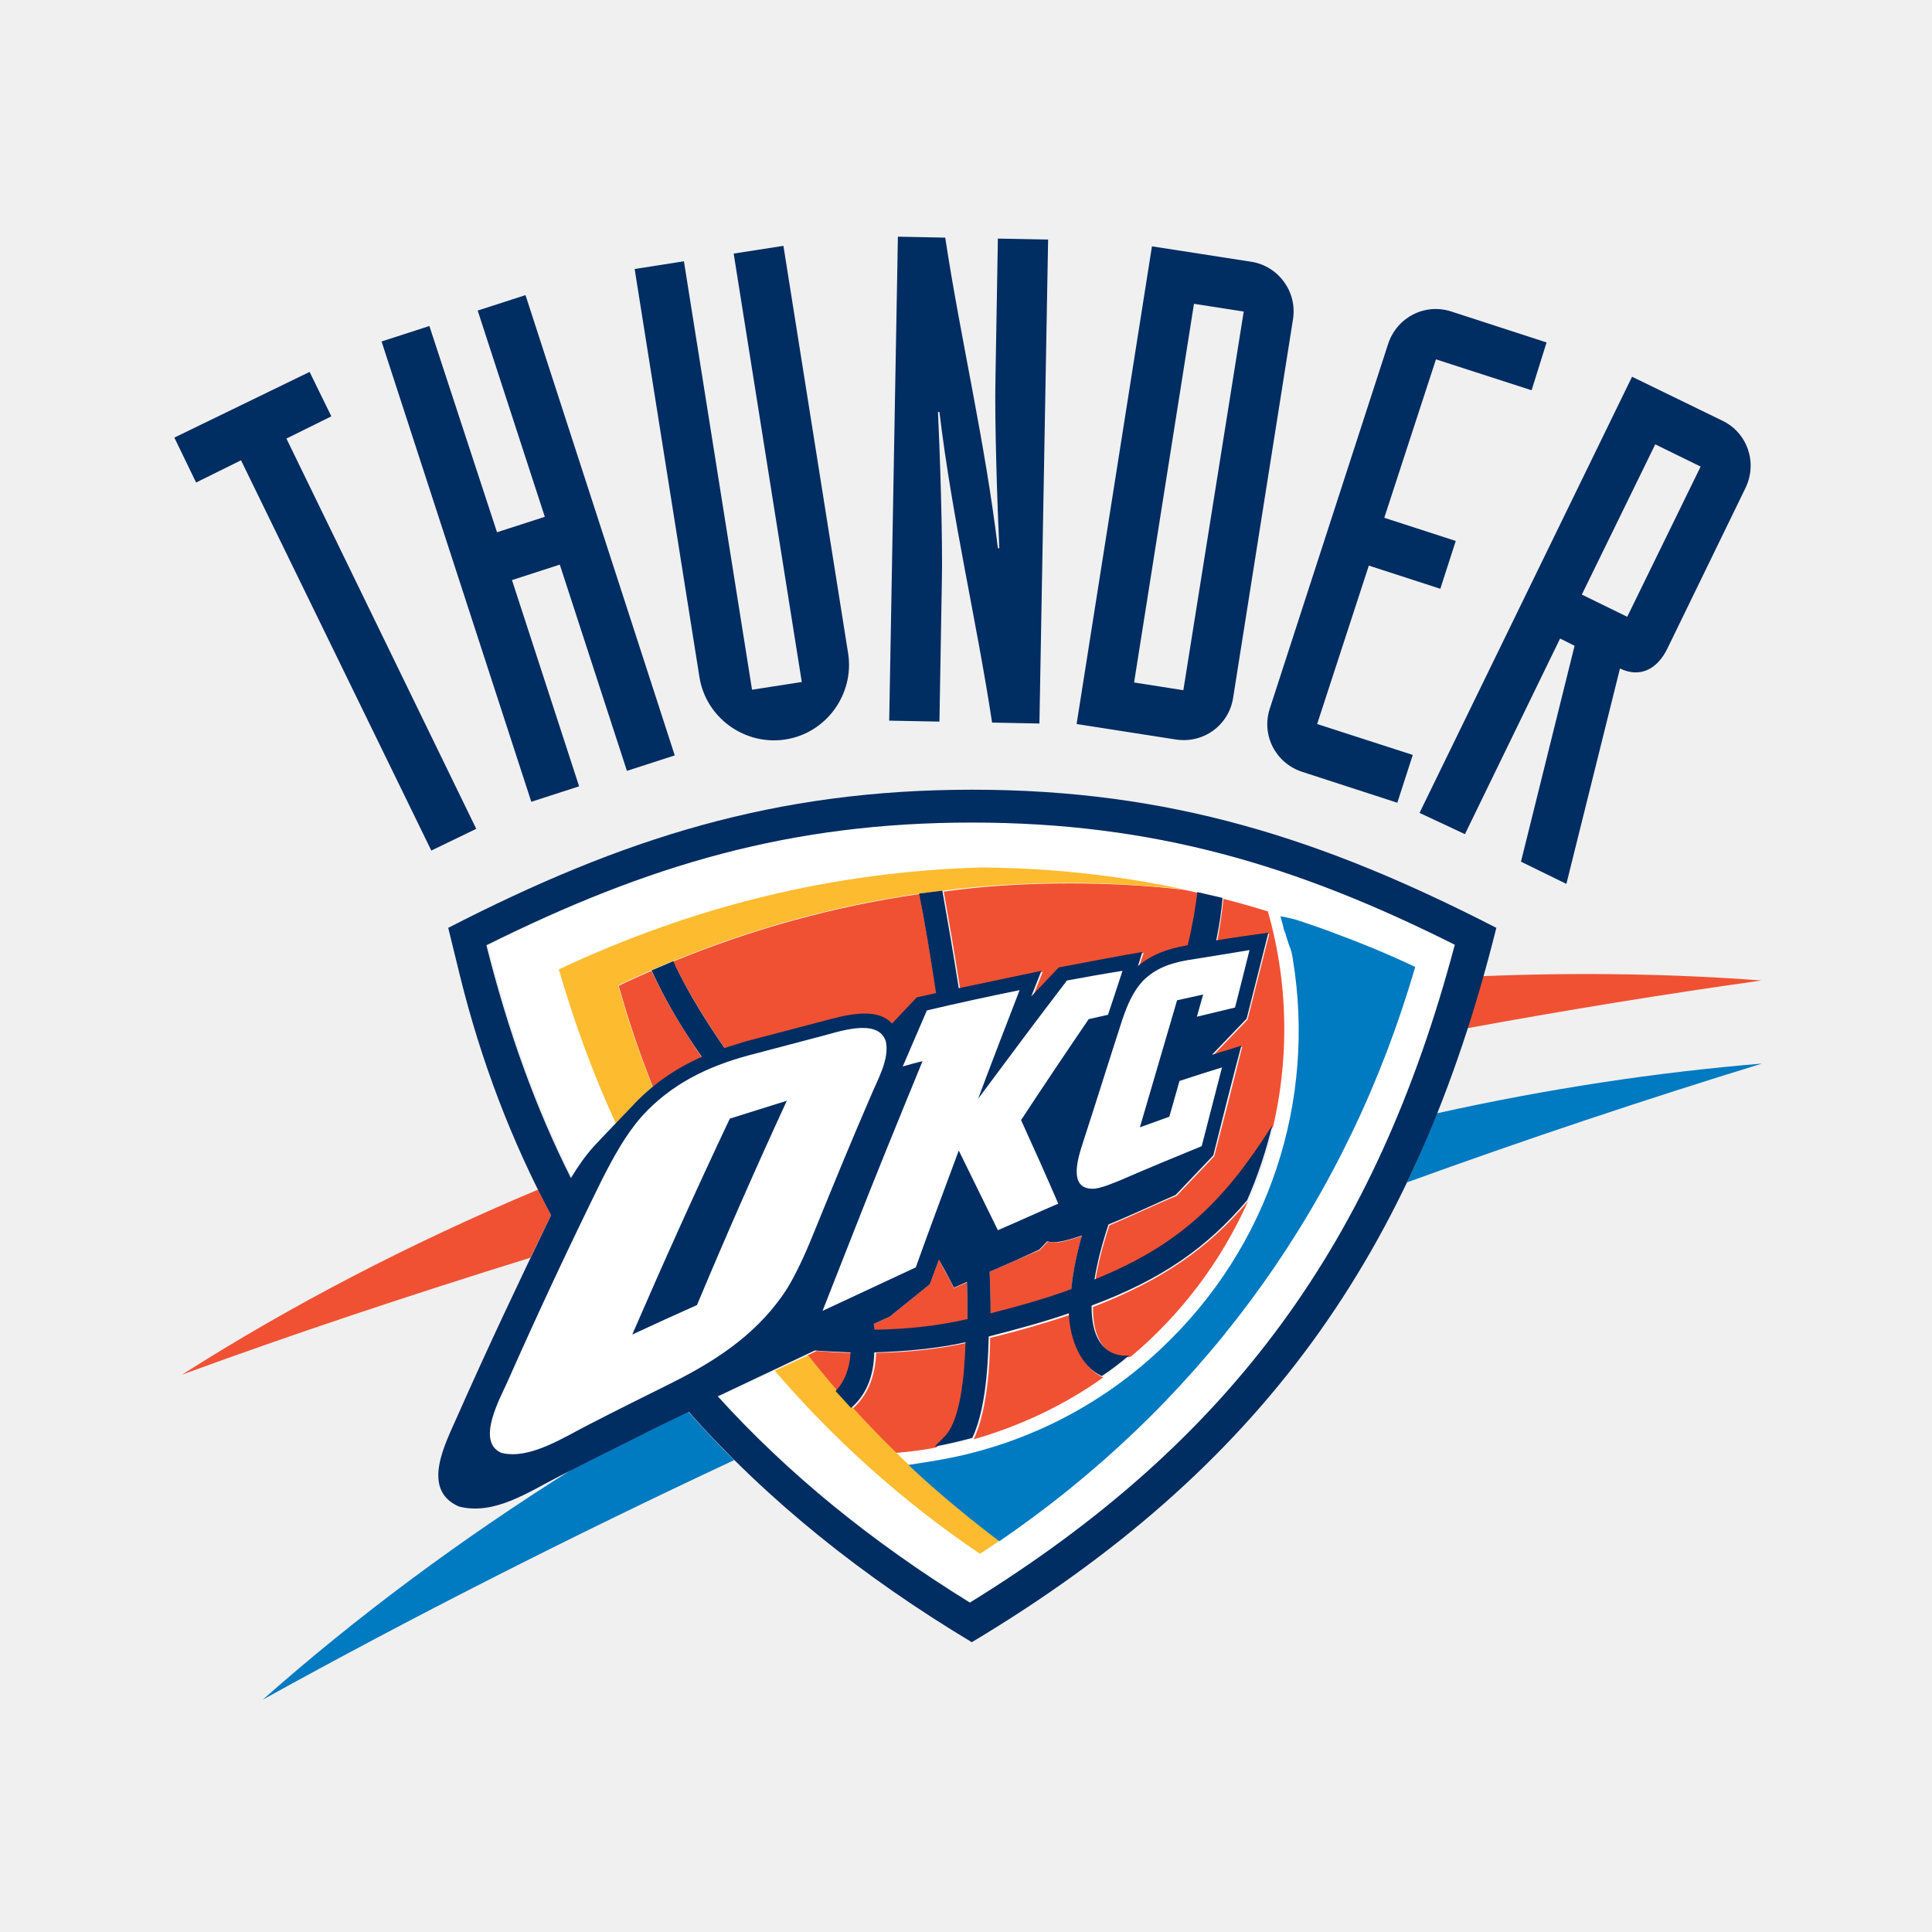
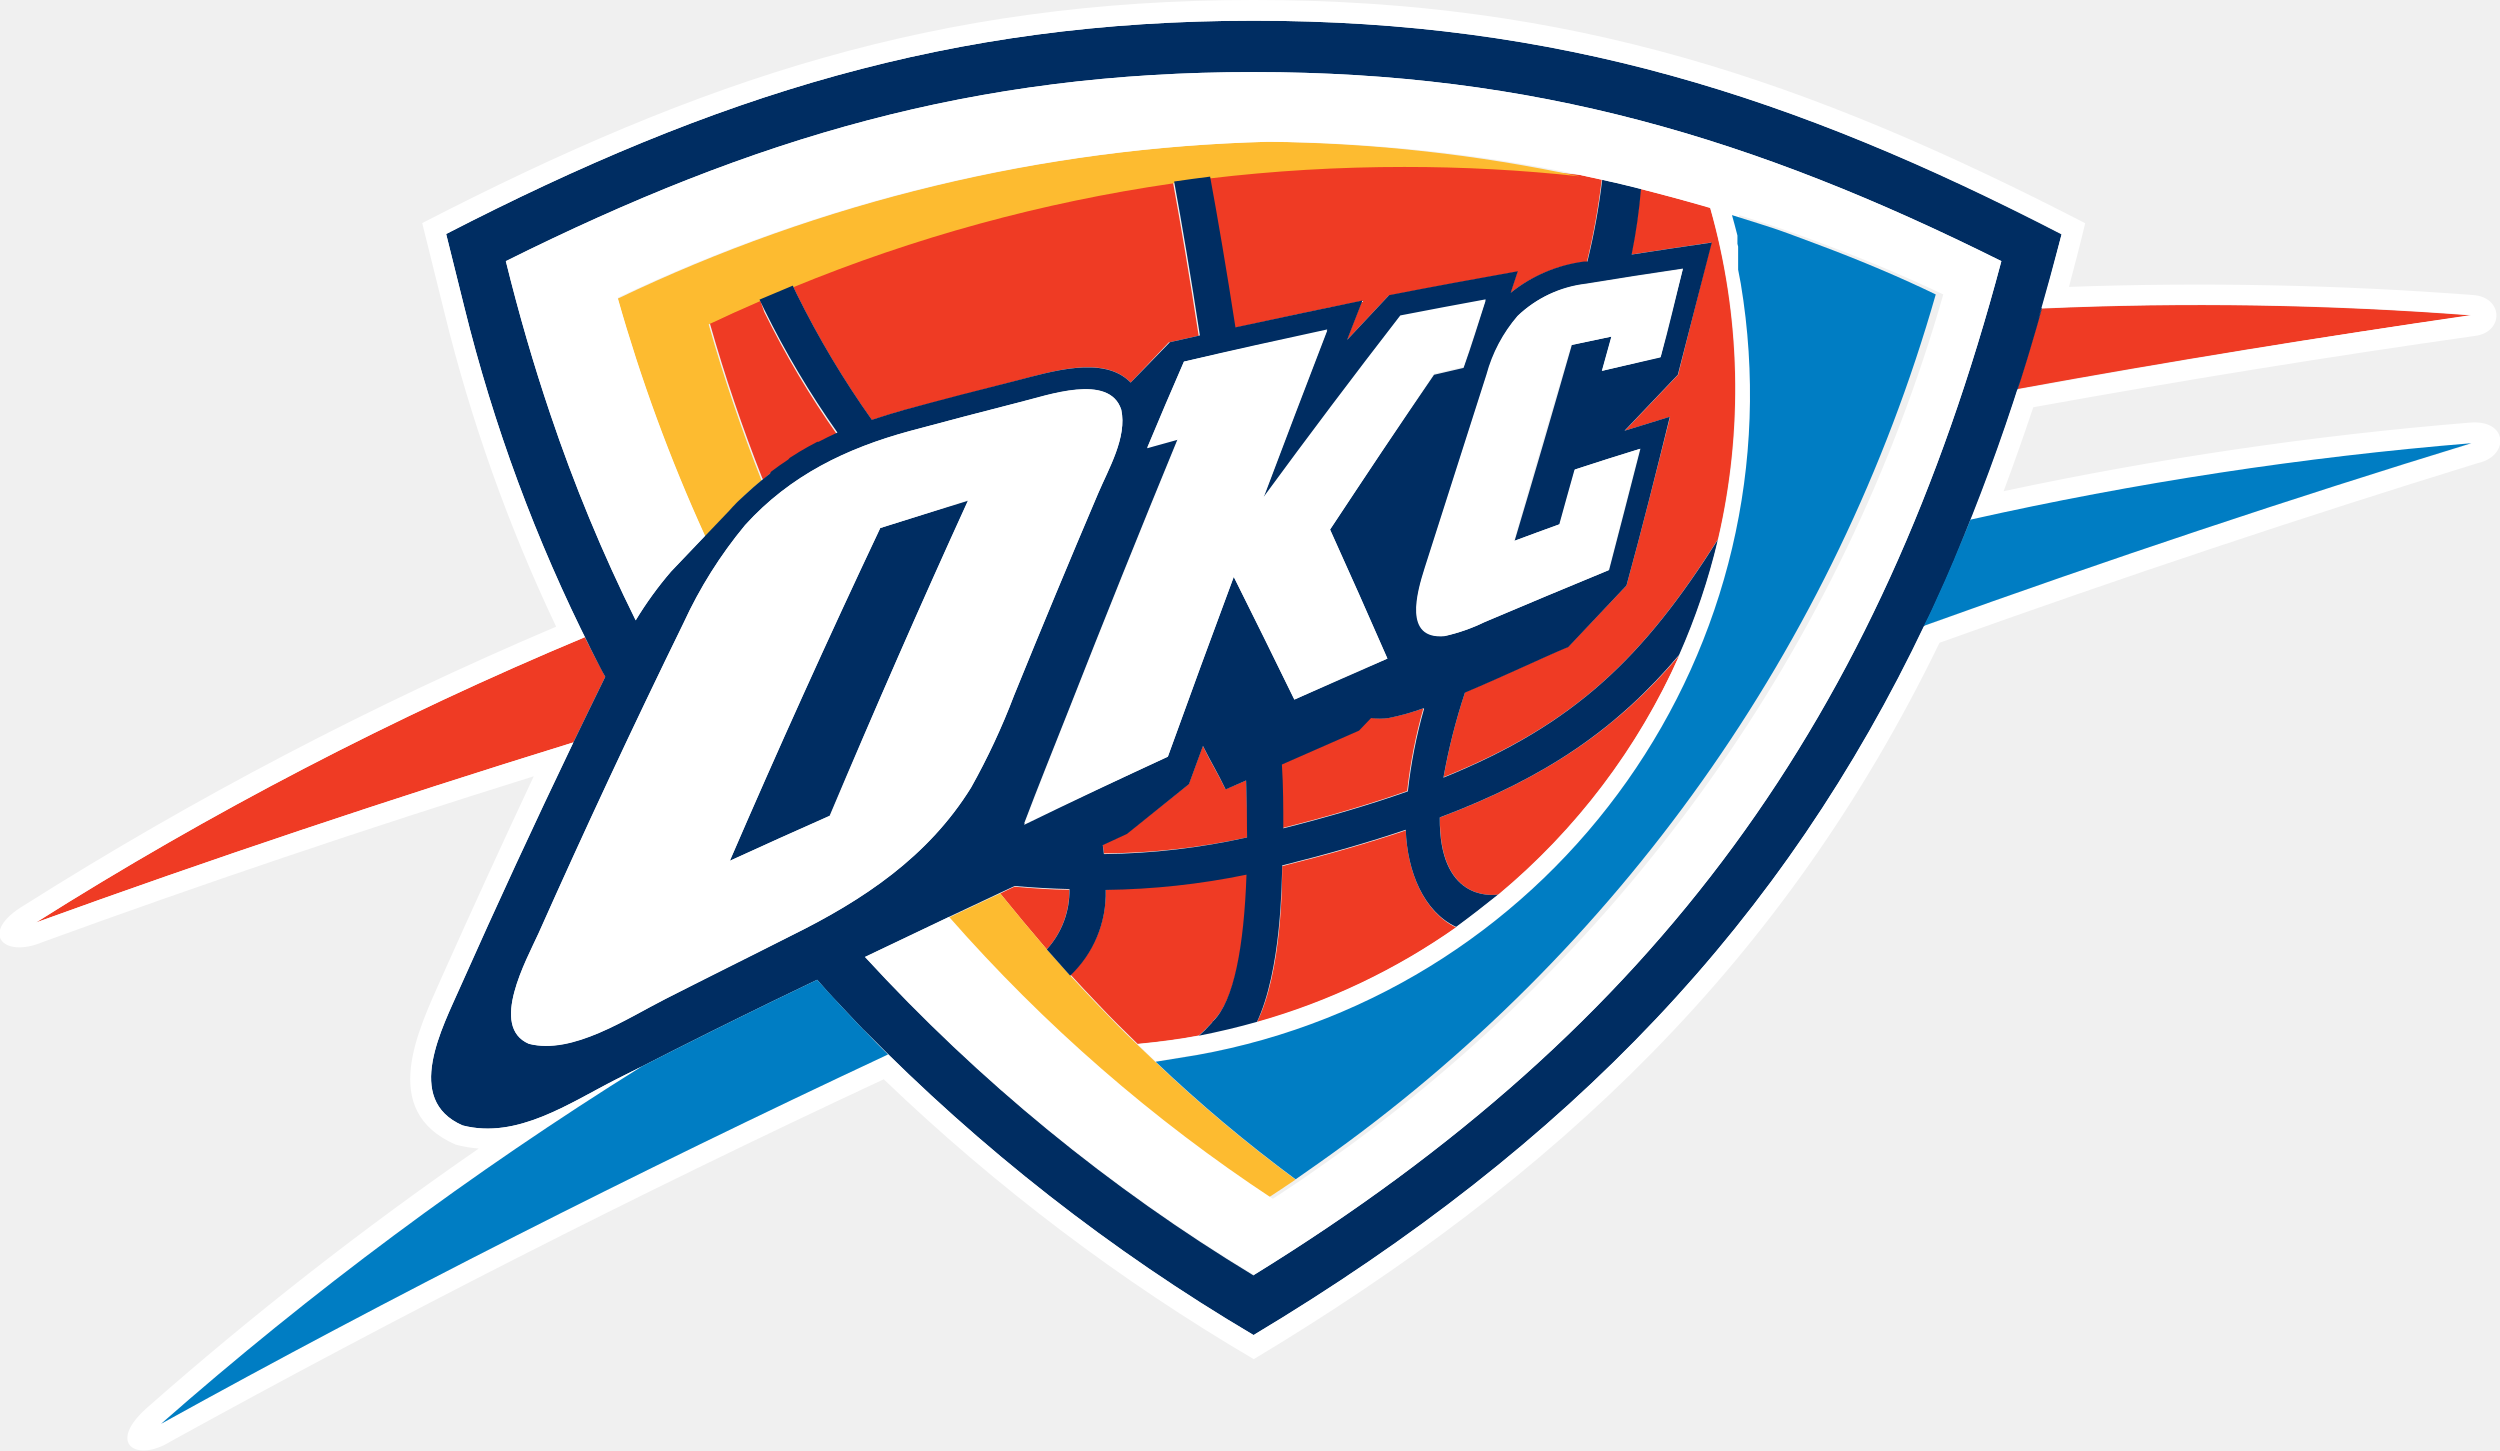
- <svg xmlns="http://www.w3.org/2000/svg" version="1.1" id="Layer_1" x="0px" y="0px" viewBox="0 0 400 400" style="enable-background:new 0 0 400 400;" xml:space="preserve">
-   <style type="text/css">
- 	.st0{fill:#002D62;}
- 	.st1{fill:#007AC1;}
- 	.st2{fill:#F05133;}
- 	.st3{fill:#FFFFFF;}
- 	.st4{fill:#FDBB30;}
- </style>
-   <path class="st0" d="M342.7,92l-15.2,31.1l9.4,4.6l15.2-31.1L342.7,92z M293.9,168.3l44-90.3l18.7,9.1c5.2,2.5,7.3,8.7,4.8,13.9  l-16.2,33.3c-2.1,4.3-5.7,6.1-9.8,4.1L324.3,183l-9.4-4.6l11.1-44.7l-3-1.5l-19.7,40.5L293.9,168.3z M320.2,70.9l-19.7-6.4  c-5.5-1.8-11.3,1.2-13.1,6.7l-24.5,75.5c-1.8,5.5,1.2,11.3,6.7,13.1l19.7,6.4l3.2-9.9l-19.8-6.4l10.7-32.8l14.8,4.8l3.2-9.9  l-14.8-4.8l10.7-32.8l19.8,6.4L320.2,70.9z M247.2,62.9l10.3,1.6L245,142.9l-10.2-1.6L247.2,62.9z M222.9,149.9l20.5,3.2  c5.7,0.9,11-2.9,11.9-8.6l12.4-78.4c0.9-5.7-3-11-8.6-11.9L238.5,51L222.9,149.9z M184.1,149.2l10.4,0.2l0.5-29  c0.2-8.8-0.4-26.7-0.8-35.1h0.3c2.7,22.4,7.7,43.2,10.9,64.3l9.8,0.2L217,49.6l-10.4-0.2l-0.5,29c-0.2,8.8,0.4,26.7,0.8,35.1h-0.3  c-2.7-22.4-7.7-43.2-10.9-64.3l-9.8-0.2L184.1,149.2z M162.2,50.9l-10.3,1.6l14.1,88.7l-10.3,1.6l-14.1-88.7l-10.2,1.6l13.4,84.4  c1.3,8.5,9.4,14.3,17.8,13c8.5-1.3,14.3-9.4,13-17.8L162.2,50.9z M110,166l9.9-3.2L106,120.1l9.9-3.2l13.9,42.7l9.9-3.2l-30.9-95.3  l-9.9,3.2l13.9,42.7l-9.9,3.2l-14-42.7L79,70.7L110,166z M89.3,176.1l9.3-4.5L59.3,90.8l9.3-4.6L64.1,77l-28,13.6l4.5,9.3l9.3-4.6  L89.3,176.1z" />
-   <path class="st1" d="M297.5,230.5c23-5.1,45.5-8.5,67.3-10.3c-24.1,7.4-48.7,15.6-73.5,24.6C293.5,240.2,295.5,235.4,297.5,230.5   M54.4,351.9c19.2-17,40.9-33.2,64.7-48.1c4.5-2.3,8.9-4.5,13.4-6.7c1.8-0.9,5.5-2.7,10-4.8c3.1,3.4,6.2,6.8,9.5,10  C118,318.2,85.3,334.8,54.4,351.9" />
-   <path class="st2" d="M307,202.1c19.9-0.8,39.2-0.5,57.7,0.9c-20,2.8-40.3,6.1-61,9.9C304.9,209.4,306,205.8,307,202.1 M37.7,284.6  c22.3-14.2,47-27.1,73.7-38.3c0.9,1.8,1.8,3.6,2.7,5.3c-1.4,2.9-2.9,5.9-4.3,8.8C85,268.1,60.9,276.1,37.7,284.6" />
-   <path class="st3" d="M180.9,274.1l3.3-1.5l8.3-6.7l1.9-5.1c1.2,2.5,1.9,3.4,3.1,5.8l2.7-1.2c0.1,2.7,0.1,5.2,0.1,7.7  c-6,1.4-12.5,2.1-19.2,2.2L180.9,274.1z M204.9,263.3c3.5-1.5,6.9-3,10.4-4.5l1.6-1.7c0.7,0.1,1.5,0.1,2.4,0.1  c1.3-0.2,3-0.7,4.8-1.3c-1.2,4.2-1.9,7.9-2.2,11.1c-4.9,1.7-10.4,3.4-16.7,5C205.1,269.1,205,266.3,204.9,263.3 M201.2,170.3  c37.6,0,67.1,8.8,100.4,25.4c-16.3,61.4-46.1,102.7-100.4,136.2c-20.4-12.6-37.7-26.7-52.2-42.7c6.4-3.1,13.7-6.5,20.1-9.5  c2.6,0.2,5,0.4,7.4,0.4c-0.1,3.5-1.3,6.1-3.1,8c1,1.2,2.1,2.4,3.2,3.5c2.8-2.5,4.6-6.2,4.8-11.5c6.6-0.1,13-0.8,18.9-2.1  c-0.3,9.7-1.7,16.8-4.4,19.6c-0.1,0.1-0.2,0.2-0.2,0.2c-0.7,0.8-1.3,1.3-1.8,1.8c2.6-0.5,5.3-1.1,7.8-1.8c3.3-6.9,3.4-18.9,3.4-21  c6.1-1.5,11.6-3.1,16.6-4.8c0.2,5.6,2.5,11,6.8,13c1.9-1.4,3.8-2.8,5.7-4.3c-1.1,0.2-7.9,0.6-7.8-10.3c14.5-5.5,23.9-12,32.2-21.8  c2.2-5,3.9-10.1,5.2-15.5c-9.9,15.6-19,24.7-36.8,31.9c0.5-3.2,1.4-6.9,2.9-11.4c5.2-2.2,10.6-4.8,13.9-6.1l7.8-8.2  c2-7.6,3.9-15.1,5.8-22.7l-6.1,1.9l7.2-7.5c1.5-5.9,3-11.9,4.5-17.8c-3.6,0.5-7.2,1.1-10.8,1.6c0.6-3,1-5.9,1.3-8.8  c-1.7-0.4-3.5-0.9-5.2-1.2c-0.4,3.3-1,6.9-2,11l-0.5,0.1c-3.4,0.6-6.8,1.7-9.8,4.2l1-2.9c-5.8,1-11.5,2.1-17.3,3.2l-5.7,6l0.2-0.5  l1.9-4.8c-5.7,1.2-11.4,2.4-17.1,3.6c-1.2-7.7-2.4-14.6-3.4-20.2c-1.6,0.2-3.2,0.4-4.8,0.6c1,5.7,2.3,12.8,3.5,20.6l-4,0.9l-5.1,5.4  c-3.6-3.8-10.9-1.4-15.5-0.2c-5,1.3-9.9,2.6-14.9,3.9c-1.5,0.4-3,0.9-4.4,1.4c-3.7-5.4-7.2-10.9-10.1-16.9l-0.5-1.1  c-1.5,0.6-3,1.2-4.5,1.9l0.6,1.3c2.8,5.8,6.2,11.3,9.8,16.6c-5.3,2.4-10.3,5.7-14.6,10.4c0,0-7,7.3-7.8,8.2  c-1.8,2.1-3.4,4.3-4.7,6.5c-7.3-14.7-13.1-30.7-17.5-48.2C134.1,179.1,163.6,170.3,201.2,170.3" />
-   <path class="st2" d="M180.9,274.1l3.3-1.5l8.3-6.7l1.9-5.1c1.2,2.5,1.9,3.4,3.1,5.9l2.7-1.2c0.1,2.7,0.1,5.2,0.1,7.7  c-6,1.4-12.5,2.1-19.2,2.2L180.9,274.1z M204.9,263.3c3.5-1.5,6.9-3,10.4-4.5l1.6-1.7c0.7,0.1,1.5,0.1,2.3,0.1  c1.3-0.2,3-0.7,4.8-1.3c-1.2,4.2-1.9,7.9-2.2,11.1c-4.9,1.7-10.4,3.4-16.7,5C205.1,269.1,205,266.3,204.9,263.3 M139.3,199.1  c16.6-6.8,33.6-11.5,51.1-14c1,5.7,2.3,12.8,3.5,20.6l-4,0.9l-5.1,5.4c-3.6-3.8-10.9-1.4-15.4-0.2c-5,1.3-9.9,2.6-14.9,3.9  c-1.5,0.4-3,0.9-4.4,1.4c-3.7-5.4-7.2-10.9-10.1-16.8L139.3,199.1z M135.2,225.1c-2.7-6.8-5.1-13.8-7.1-21c2.2-1.1,4.5-2.1,6.8-3.1  l0.6,1.3c2.8,5.8,6.2,11.3,9.8,16.6C141.7,220.5,138.3,222.5,135.2,225.1 M173.4,288.1c-2.1-2.5-4.2-5-6.2-7.5l1.9-0.9  c2.6,0.2,5.1,0.4,7.4,0.4C176.3,283.6,175.2,286.2,173.4,288.1 M193.8,299.7c-2.7,0.5-5.5,0.9-8.3,1.1c-3.1-3-6.1-6.1-8.9-9.2  c2.8-2.5,4.6-6.2,4.8-11.5c6.6-0.1,13-0.8,18.9-2.1c-0.3,9.7-1.7,16.8-4.4,19.6c-0.1,0.1-0.2,0.2-0.2,0.2  C194.9,298.7,194.3,299.3,193.8,299.7 M228.4,285.2c-8,5.7-17.1,10-26.8,12.8c3.3-6.9,3.4-18.9,3.4-21c6.1-1.5,11.6-3.1,16.6-4.8  C221.8,277.8,224.1,283.2,228.4,285.2 M258.4,248.7c-5.6,12.5-13.9,23.5-24.3,32.2c-1.1,0.2-7.9,0.6-7.8-10.3  C240.7,265,250.1,258.5,258.4,248.7 M221.5,182.9c8,0,15.8,0.4,23.5,1.3c5.9,1.2,11.7,2.7,17.5,4.5c2.2,7.7,3.4,15.9,3.4,24.3  c0,7-0.8,13.7-2.3,20.2c-9.9,15.6-19,24.7-36.8,31.9c0.5-3.2,1.4-6.9,2.9-11.4c5.2-2.2,10.6-4.8,13.9-6.1l7.8-8.2  c2-7.6,3.9-15.1,5.8-22.7l-6.1,1.9l7.2-7.5c1.5-5.9,3-11.9,4.5-17.8c-3.6,0.5-7.2,1.1-10.8,1.6c0.6-3,1-5.9,1.3-8.8  c-1.7-0.4-3.5-0.9-5.2-1.2c-0.4,3.3-1,6.9-2,11l-0.5,0.1c-3.4,0.6-6.8,1.7-9.8,4.2l1-2.9c-5.8,1-11.5,2.1-17.3,3.2l-5.7,6l0.2-0.5  l1.9-4.8c-5.7,1.2-11.4,2.4-17.1,3.6c-1.2-7.7-2.4-14.6-3.4-20.2C203.8,183.4,212.6,182.9,221.5,182.9" />
-   <path class="st4" d="M127.5,232.6c-4.7-10.2-8.6-20.9-11.8-31.9c27.9-13.1,56.7-20.2,87.4-21.1c14.3,0.1,28.2,1.6,41.9,4.5  c-7.7-0.8-15.6-1.3-23.5-1.3c-8.9,0-17.7,0.5-26.3,1.6c-1.6,0.2-3.2,0.4-4.8,0.6c-17.5,2.5-34.5,7.2-51.1,14c-1.5,0.6-3,1.2-4.5,1.9  c-2.3,1-4.5,2-6.8,3.1c2,7.2,4.4,14.2,7.1,21c-1.5,1.3-3,2.7-4.4,4.2L127.5,232.6z M202.9,321.7c-16-10.8-30.2-23.6-42.5-37.9  l6.9-3.2c2,2.5,4.1,5.1,6.2,7.5c1,1.2,2.1,2.4,3.2,3.5c9.1,10,19.2,19.2,30.2,27.4C205.5,320,204.2,320.8,202.9,321.7" />
-   <path class="st0" d="M180.9,274.1l0.2,1.2c6.7-0.1,13.2-0.8,19.2-2.2c0-2.5,0-5-0.1-7.7l-2.7,1.2c-1.2-2.4-1.8-3.4-3.1-5.8l-1.9,5.1  l-8.3,6.7L180.9,274.1z M204.9,263.3c0.1,3,0.2,5.8,0.2,8.6c6.3-1.6,11.8-3.2,16.7-5c0.3-3.2,1-6.9,2.2-11.1  c-1.8,0.6-3.4,1.1-4.8,1.3c-0.9,0.1-1.7,0.1-2.4-0.1l-1.6,1.7C211.8,260.3,208.4,261.8,204.9,263.3 M201.2,170.3  c-37.6,0-67.1,8.8-100.5,25.4c4.4,17.5,10.1,33.5,17.5,48.2c1.4-2.3,2.9-4.5,4.7-6.5c0.8-0.9,7.8-8.2,7.8-8.2  c4.3-4.7,9.2-8,14.6-10.4c-3.7-5.3-7-10.7-9.8-16.6l-0.6-1.3c1.5-0.6,3-1.3,4.5-1.9l0.5,1.1c2.9,6,6.4,11.5,10.1,16.9  c1.4-0.5,2.9-0.9,4.4-1.4c5-1.3,9.9-2.6,14.9-3.9c4.6-1.2,11.9-3.6,15.4,0.2l5.1-5.4l4-0.9c-1.2-7.9-2.4-15-3.5-20.6  c1.6-0.2,3.2-0.4,4.8-0.6c1,5.6,2.2,12.6,3.4,20.2c5.7-1.2,11.4-2.4,17.1-3.6l-1.9,4.8l-0.2,0.5l5.7-6c5.8-1.1,11.5-2.2,17.3-3.2  l-0.9,2.9c3-2.5,6.4-3.6,9.8-4.2l0.5-0.1c1-4.1,1.6-7.7,2-11c1.7,0.4,3.5,0.8,5.2,1.2c-0.2,2.9-0.7,5.9-1.3,8.8  c3.6-0.6,7.2-1.1,10.8-1.6c-1.5,5.9-3,11.9-4.5,17.8l-7.2,7.5l6.1-1.9c-2,7.5-3.9,15.1-5.8,22.7l-7.8,8.2c-3.3,1.4-8.7,4-13.9,6.1  c-1.5,4.5-2.4,8.3-2.9,11.4c17.8-7.2,26.9-16.3,36.8-31.9c-1.3,5.4-3,10.5-5.2,15.5c-8.3,9.8-17.7,16.4-32.2,21.8  c-0.1,11,6.8,10.5,7.8,10.3c-1.8,1.5-3.7,3-5.7,4.3c-4.3-2-6.6-7.4-6.8-13c-4.9,1.7-10.4,3.2-16.6,4.8c-0.1,2.1-0.1,14.1-3.4,21  c-2.6,0.7-5.2,1.3-7.8,1.8c0.5-0.5,1.1-1.1,1.8-1.8c0-0.1,0.1-0.2,0.2-0.2c2.8-2.8,4.1-9.9,4.4-19.6c-5.9,1.3-12.3,1.9-18.9,2.1  c-0.1,5.3-1.9,9-4.8,11.5c-1.1-1.2-2.1-2.3-3.2-3.5c1.8-1.9,2.9-4.5,3.1-8c-2.3-0.1-4.8-0.2-7.4-0.4c-6.4,3-13.7,6.5-20.1,9.5  c14.5,16,31.8,30.1,52.2,42.7c54.3-33.5,84.1-74.8,100.4-136.2C268.3,179.1,238.8,170.3,201.2,170.3 M92.8,192.1  c36-18.5,67.6-28.6,108.5-28.6c40.8,0,72.5,10.1,108.5,28.6C293,259.5,261,304.2,201.2,340c-22.5-13.5-42.3-29.3-58.6-47.7  c-4.5,2.2-8.2,3.9-10,4.9c-5.6,2.8-11.3,5.6-16.9,8.5c-6.3,3.2-13.4,8.1-20.7,6.2c-8-3.5-2.7-13.2-0.3-18.7  c6.2-14,12.7-27.8,19.4-41.6c-8.1-15.2-14.5-31.8-18.9-49.7L92.8,192.1z" />
-   <path class="st3" d="M245.8,198.8c-3.5,0.6-6.6,1.7-9.2,4.3c-2.1,2.3-3.2,5-4.2,7.9c-2.8,8.6-5.5,17.3-8.3,25.9  c-1.1,3.4-2.9,9.6,2.6,9.2c1.9-0.3,3.6-1.1,5.4-1.8c5.5-2.4,11.1-4.7,16.7-7c1.4-5.4,2.8-10.9,4.2-16.3c-2.9,0.9-5.8,1.8-8.8,2.8  c-0.7,2.5-1.4,4.9-2.1,7.4c-2,0.7-4.1,1.5-6.1,2.2c2.6-8.8,5.1-17.5,7.7-26.3c1.8-0.4,3.6-0.8,5.4-1.2c-0.4,1.5-0.9,3.1-1.3,4.6  c2.6-0.6,5.3-1.3,7.9-1.9c1-3.9,2-7.9,3-11.9C254.5,197.4,250.2,198.1,245.8,198.8 M220.9,203c-6.2,8.1-12.3,16.3-18.4,24.5  c2.8-7.5,5.7-15,8.6-22.5c-6.4,1.3-12.9,2.7-19.2,4.2c-1.7,3.9-3.3,7.7-5,11.6c1.4-0.4,2.8-0.8,4.1-1.1c-5,12.2-10,24.4-14.8,36.7  c-2,5-3.9,10-5.9,15c6.4-3,12.9-6,19.3-9c2.9-8.1,5.9-16.1,8.9-24.2c2.7,5.5,5.4,11,8.1,16.5c4.2-1.8,8.3-3.7,12.5-5.5  c-2.5-5.8-5.1-11.6-7.7-17.3c4.6-7,9.3-14,14-20.9c1.3-0.3,2.7-0.6,4-0.9c1-3,2-6,3-9.1C228.6,201.6,224.7,202.3,220.9,203   M144.3,270.2c-4.5,2-8.9,4-13.4,6.1c6.5-15,13.2-29.9,20.2-44.7c3.9-1.2,7.9-2.5,11.8-3.7C156.4,242,150.2,256.1,144.3,270.2   M155,218.5c-8.5,2.3-16,5.9-22.1,12.6c-3.5,4-5.9,8.5-8.3,13.2c-6.8,13.8-13.3,27.7-19.5,41.7c-1.6,3.6-6.6,12.5-1.3,14.8  c5.9,1.5,13.2-3.4,18.4-6c5.6-2.9,11.3-5.7,16.9-8.5c9.6-4.8,18.3-10.6,24.1-19.9c2.3-3.9,4.1-8.2,5.8-12.4  c3.7-9.1,7.4-18.1,11.3-27.1c1.4-3.4,3.9-7.6,3.1-11.3c-1.6-5-10-1.9-13.6-1C164.9,215.9,159.9,217.2,155,218.5" />
-   <path class="st1" d="M269.6,191.3c2.5,0.8,5,1.7,7.4,2.6C274.6,193,272.1,192.1,269.6,191.3 M269.2,190.7c2.6,0.9,5.1,1.7,7.6,2.7  c6.2,2.3,11.6,4.6,16.2,6.8c-13.9,47.9-42.5,88-82.8,116.6l-3.3,2.3c-11.8-8.9-18.8-15.8-18.8-15.8l5.6-0.9  c16.8-2.8,33.1-10.4,46.5-23c22.9-21.4,32.2-51.8,27.5-80.6c-0.1-0.7-0.2-1.3-0.4-2l-0.1-0.3l-0.1-0.3L267,196l-0.1-0.3l-0.1-0.3  l-0.1-0.3l-0.1-0.3l-0.1-0.3l-0.1-0.3l-0.1-0.3l-0.1-0.4l-0.1-0.3l-0.1-0.3l-0.1-0.2l-0.1-0.3c-0.2-1-0.5-1.9-0.7-2.7  C266.8,190,268,190.3,269.2,190.7" />
+ <svg xmlns="http://www.w3.org/2000/svg" id="Layer_1" data-name="Layer 1" viewBox="0 0 178.64 103.68">
+   <path d="M146.56,46.21l-.24.82c-.13.44-.25.88-.38,1.31s-.3,1-.44,1.48-.29.92-.43,1.38l-.24.76q16.47-3,32.44-5.26A255.6,255.6,0,0,0,146.56,46.21ZM42.91,70.56l-.44-.87A264.75,264.75,0,0,0,3.25,90.08q18.59-6.73,38.4-12.87c.76-1.56,1.51-3.13,2.28-4.69l-.76-1.44C43.08,70.91,43,70.73,42.91,70.56Zm45.34,10c-.63-1.3-1-1.81-1.62-3.11l-1,2.73L81.21,83.7l-1.73.8.08.64A49.42,49.42,0,0,0,89.79,84c0-1.3,0-2.67-.08-4.07ZM98.6,75.44l-.86.9-5.51,2.42c.06,1.58.1,3.1.1,4.56,3.34-.84,6.28-1.72,8.9-2.64a36.07,36.07,0,0,1,1.16-5.91,16.6,16.6,0,0,1-2.54.7A4.64,4.64,0,0,1,98.6,75.44ZM81.47,51.5l2.72-2.87,2.14-.48c-.64-4.18-1.29-8-1.84-11a114.56,114.56,0,0,0-27.16,7.44l.28.59a66.18,66.18,0,0,0,5.37,9q1.16-.39,2.34-.72,4-1.06,7.93-2.07C75.69,50.75,79.56,49.48,81.47,51.5Zm19.66,32c-2.63.89-5.55,1.73-8.83,2.55,0,1.11,0,7.52-1.81,11.17a46.85,46.85,0,0,0,14.24-6.78C102.43,89.33,101.23,86.45,101.13,83.45ZM98,45.67l-1,2.56-.1.26,3-3.2c3.07-.6,6.13-1.16,9.2-1.71l-.51,1.54a10.53,10.53,0,0,1,5.22-2.23l.26,0A48.61,48.61,0,0,0,115.13,37l-1.56-.34A115.19,115.19,0,0,0,101.05,36a117.45,117.45,0,0,0-14,.83c.55,3,1.18,6.68,1.81,10.77C91.9,46.93,94.92,46.29,98,45.67ZM72.15,88q1.62,2,3.33,4a6.23,6.23,0,0,0,1.61-4.26c-1.22,0-2.54-.1-3.92-.22ZM55,45.62c-1.21.52-2.41,1.07-3.6,1.63,1.08,3.81,2.35,7.53,3.78,11.16l.06,0L55.7,58l.11-.08c.4-.31.81-.59,1.23-.87l.08,0,.56-.35.09-.06c.43-.26.87-.5,1.31-.73l.09,0,.57-.29.12-.06.66-.31a64.78,64.78,0,0,1-5.23-8.8Zm22.2,48.21c.57.63,1.15,1.24,1.74,1.86l.19.2c.93,1,1.88,1.92,2.84,2.86,1.48-.14,3-.34,4.38-.6a12.22,12.22,0,0,0,1-1,.45.45,0,0,1,.11-.14c1.46-1.49,2.18-5.29,2.36-10.44A53,53,0,0,1,79.69,87.7,8.1,8.1,0,0,1,77.15,93.83ZM117.9,37.66a40.11,40.11,0,0,1-.67,4.69c1.91-.3,3.82-.58,5.73-.86l-2.37,9.45-3.81,4,3.24-1C119,58,118,62,116.9,66l-4.14,4.35c-1.74.72-4.62,2.1-7.39,3.26a43.61,43.61,0,0,0-1.54,6.08c9.48-3.81,14.34-8.66,19.61-17a47.53,47.53,0,0,0-.57-23.7Q120.4,38.3,117.9,37.66ZM103.57,82.57c-.06,5.85,3.58,5.6,4.17,5.51A47.22,47.22,0,0,0,120.67,71C116.26,76.18,111.26,79.67,103.57,82.57Z" transform="translate(-0.68 -24.16)" fill="#ef3b24" />
+   <path d="M93.23,108.43a104.31,104.31,0,0,1-10-8.4h0l-1.34-1.28c-1-.94-1.91-1.89-2.84-2.86l-.19-.2c-.59-.62-1.17-1.23-1.74-1.86S76,92.58,75.48,92q-1.71-2-3.33-4l-.68.32-3,1.41a114.76,114.76,0,0,0,22.63,20.15c.71-.46,1.41-.93,2.11-1.4h0ZM91.3,34.29A114.63,114.63,0,0,0,44.82,45.5a119.52,119.52,0,0,0,6.24,17l1.71-1.79c.17-.2.35-.38.53-.57a.47.47,0,0,0,.1-.1l.47-.46.09-.08c.37-.36.75-.69,1.14-1l0,0c-1.43-3.63-2.7-7.35-3.78-11.16,1.19-.56,2.39-1.11,3.6-1.63l2.38-1a114.56,114.56,0,0,1,27.16-7.44c.86-.13,1.71-.24,2.57-.35a117.45,117.45,0,0,1,14-.83,115.19,115.19,0,0,1,12.52.67A113.08,113.08,0,0,0,91.3,34.29Z" transform="translate(-0.68 -24.16)" fill="#fdbb30" />
+   <path d="M63.58,61.89Q58,73.7,52.83,85.67c2.38-1.09,4.75-2.16,7.13-3.22q4.79-11.33,9.9-22.51C67.75,60.58,65.66,61.24,63.58,61.89ZM90.27,25.64c-21.72,0-38.54,5.37-57.71,15.24l1.29,5.19a115.8,115.8,0,0,0,9.06,24.49c.09.17.17.35.26.52.25.48.5,1,.76,1.44-.77,1.56-1.52,3.13-2.28,4.69q-4.15,8.66-8.06,17.43c-1.29,2.94-4.09,8.1.15,9.94,3.89,1,7.63-1.6,11-3.31l1.81-.91,2.36-1.2.42-.21c1.47-.74,2.93-1.47,4.4-2.19,1-.49,2.91-1.43,5.34-2.59.51.58,1,1.15,1.57,1.72l.21.23c.5.54,1,1.07,1.51,1.6l.09.08a135.64,135.64,0,0,0,27.82,21.76c22.75-13.64,37.92-29.68,48-50.84.17-.34.33-.69.49-1,.29-.63.57-1.26.86-1.9l.09-.2c.17-.4.35-.8.52-1.21.06-.12.11-.25.16-.38,1.74-4.07,3.3-8.34,4.71-12.8.14-.46.28-.92.43-1.38s.29-1,.44-1.48.25-.87.38-1.31q.85-3,1.64-6.15C128.81,31,112,25.64,90.27,25.64ZM57.24,91c-3,1.5-6,3-9,4.53-2.75,1.4-6.65,4-9.77,3.21-2.83-1.22-.18-6,.69-7.89q5-11.19,10.36-22.17a31.67,31.67,0,0,1,4.4-7c3.22-3.56,7.24-5.49,11.75-6.72q3.95-1.06,7.89-2.07c1.94-.48,6.39-2.09,7.24.54.43,2-.9,4.23-1.66,6q-3.06,7.19-6,14.42a49.12,49.12,0,0,1-3.07,6.58C67,85.39,62.36,88.48,57.24,91ZM82.65,56.15C83.51,54.08,84.4,52,85.28,50c3.4-.77,6.82-1.52,10.24-2.22q-2.31,6-4.57,12,4.83-6.57,9.79-13,3-.6,6.1-1.15c-.52,1.61-1,3.21-1.58,4.82l-2.11.49Q99.4,56.41,95.72,62q2.07,4.6,4.1,9.22c-2.22,1-4.43,1.94-6.65,2.93q-2.15-4.4-4.33-8.77-2.39,6.41-4.71,12.85Q79,80.6,73.86,83c1-2.66,2.08-5.31,3.14-8q3.84-9.78,7.85-19.52ZM113,48.8q-2,7-4.09,14c1.08-.4,2.15-.8,3.24-1.19.36-1.3.72-2.61,1.09-3.91q2.34-.77,4.66-1.48-1.11,4.34-2.24,8.67-4.45,1.83-8.87,3.71a12.9,12.9,0,0,1-2.86,1c-2.91.24-2-3.07-1.4-4.88l4.41-13.8a10.71,10.71,0,0,1,2.22-4.2A8.39,8.39,0,0,1,114,44.43c2.31-.38,4.63-.74,6.94-1.08-.53,2.1-1,4.21-1.59,6.31l-4.19,1c.23-.81.45-1.63.68-2.45Zm-10.56,26a36.07,36.07,0,0,0-1.16,5.91c-2.62.92-5.56,1.8-8.9,2.64,0-1.46,0-3-.1-4.56l5.51-2.42.86-.9a4.64,4.64,0,0,0,1.25,0A16.6,16.6,0,0,0,102.39,74.77ZM89.79,84a49.42,49.42,0,0,1-10.23,1.19l-.08-.64,1.73-.8,4.43-3.56,1-2.73c.64,1.3,1,1.81,1.62,3.11l1.46-.64C89.76,81.28,89.79,82.65,89.79,84Zm.48,31.31A127,127,0,0,1,62.48,92.54l6-2.86,3-1.41,1.7-.8c1.38.12,2.7.19,3.92.22A6.23,6.23,0,0,1,75.48,92c.55.63,1.11,1.26,1.67,1.88a8.1,8.1,0,0,0,2.54-6.13,53,53,0,0,0,10.06-1.09c-.18,5.15-.9,9-2.36,10.44a.45.45,0,0,0-.11.14,12.22,12.22,0,0,1-1,1c1.42-.26,2.81-.59,4.19-1C92.25,93.52,92.27,87.11,92.3,86c3.28-.82,6.2-1.66,8.83-2.55.1,3,1.3,5.88,3.6,6.94,1-.73,2-1.51,3-2.31-.59.09-4.23.34-4.17-5.51,7.69-2.9,12.69-6.39,17.1-11.61a46.84,46.84,0,0,0,2.77-8.23c-5.27,8.31-10.13,13.16-19.61,17a43.61,43.61,0,0,1,1.54-6.08c2.77-1.16,5.65-2.54,7.39-3.26L116.9,66C118,62,119,58,120,53.94l-3.24,1,3.81-4L123,41.49c-1.91.28-3.82.56-5.73.86a40.11,40.11,0,0,0,.67-4.69h0c-.61-.16-1.23-.3-1.84-.45l-.37-.08-.56-.13h0a48.61,48.61,0,0,1-1.06,5.85l-.26,0a10.53,10.53,0,0,0-5.22,2.23l.51-1.54c-3.07.55-6.13,1.11-9.2,1.71l-3,3.2.1-.26,1-2.56c-3,.62-6,1.26-9.08,1.92-.63-4.09-1.26-7.78-1.81-10.77-.86.11-1.71.22-2.57.35.55,3,1.2,6.8,1.84,11l-2.14.48L81.47,51.5c-1.91-2-5.78-.75-8.22-.13q-4,1-7.93,2.07-1.18.33-2.34.72a66.18,66.18,0,0,1-5.37-9l-.28-.59-2.38,1,.34.7a64.78,64.78,0,0,0,5.23,8.8l-.66.31-.12.06-.57.29-.09,0c-.44.23-.88.47-1.31.73l-.09.06-.56.35L57,57c-.42.28-.83.56-1.23.87L55.7,58l-.51.41-.09.07c-.39.32-.77.65-1.14,1l-.09.08L53.4,60a.47.47,0,0,1-.1.1c-.18.19-.36.37-.53.57l-1.71,1.79L48.63,65a25.78,25.78,0,0,0-2.52,3.48A117.18,117.18,0,0,1,40,53.74q-1.78-5.27-3.18-10.92C54.55,34,70.25,29.3,90.27,29.31S126,34,143.69,42.82C135,75.49,119.16,97.44,90.27,115.26Z" transform="translate(-0.68 -24.16)" fill="#002d62" />
+   <path d="M177.15,54.36a261.06,261.06,0,0,0-33.3,4.9c.75-2,1.45-4,2.12-6q16-2.89,31.51-5.09c2.13-.22,2.13-2.78-.1-2.93a259.12,259.12,0,0,0-28.86-.58c.4-1.51.79-3,1.16-4.55C129.75,29.83,112.9,24.16,90.27,24.16S50.78,29.83,30.85,40.1l1.57,6.33a117.37,117.37,0,0,0,8,22.51,264.88,264.88,0,0,0-38,19.9c-3.28,1.94-1.55,3.84,1.3,2.64q17-6.2,35.1-11.85Q35.46,86.8,32.24,94c-1.66,3.76-4.55,9.53,1,11.95a9,9,0,0,0,1.65.28,255.1,255.1,0,0,0-23.7,18.52c-2.94,2.6-.74,3.94,1.7,2.4C29,118.27,46,109.59,63.83,101.28a141.71,141.71,0,0,0,26.44,20c21.65-13,37.89-28.3,49-51.19q19.52-7,38.47-12.84C180,56.76,179.93,54.11,177.15,54.36Zm-39,14.55.09-.19c-10.05,21.16-25.22,37.2-48,50.84A135.64,135.64,0,0,1,62.45,97.8c.55.58,1.11,1.14,1.68,1.71C46,108,28.62,116.81,12.19,125.9a261.56,261.56,0,0,1,34.36-25.54l-1.81.91c-3.37,1.71-7.11,4.32-11,3.31-4.24-1.84-1.44-7-.15-9.94q3.9-8.77,8.06-17.43Q21.87,83.32,3.25,90.08A264.75,264.75,0,0,1,42.47,69.69l.44.87a115.8,115.8,0,0,1-9.06-24.49l-1.29-5.19c19.17-9.87,36-15.24,57.71-15.24S128.81,31,148,40.88Q147.18,44,146.32,47l.24-.82a255.6,255.6,0,0,1,30.71.49Q161.32,49,144.83,52l.24-.76c-1.41,4.46-3,8.73-4.71,12.8.38-.89.76-1.8,1.13-2.71a261.47,261.47,0,0,1,35.78-5.46Q158,61.72,138.15,68.91ZM55.1,58.44l.09-.07-.06,0ZM90.27,29.31c-20,0-35.72,4.68-53.44,13.51Q38.22,48.48,40,53.74a117.18,117.18,0,0,0,6.1,14.75A25.78,25.78,0,0,1,48.63,65l2.43-2.56a119.52,119.52,0,0,1-6.24-17A114.63,114.63,0,0,1,91.3,34.29a113.08,113.08,0,0,1,22.27,2.37l1.56.34h0l.56.13.37.08c.61.15,1.23.29,1.84.45h0q2.49.63,5,1.37a47,47,0,0,1-15.13,49.05c-1,.8-2,1.58-3,2.31a46.85,46.85,0,0,1-14.24,6.78c-1.38.39-2.77.72-4.19,1s-2.9.46-4.38.6L83.26,100l2.95-.48a48,48,0,0,0,39.36-55.09c-.06-.34-.13-.69-.19-1l0-.15,0-.17,0-.16,0-.17,0-.17,0-.17,0-.18,0-.18,0-.16,0-.14-.05-.2,0-.18,0-.14,0-.13,0-.14c-.14-.54-.26-1-.39-1.46l2,.63c1.4.46,2.71.93,4,1.42,3.28,1.22,6.19,2.47,8.6,3.62a114.29,114.29,0,0,1-44.06,62l-1.74,1.22h0c-.7.47-1.4.94-2.11,1.4A114.76,114.76,0,0,1,68.5,89.68l-6,2.86a127,127,0,0,0,27.79,22.72C119.16,97.44,135,75.49,143.69,42.82,126,34,110.28,29.31,90.27,29.31ZM72.15,88l1-.48-1.7.8ZM85.28,50c-.88,2.06-1.77,4.12-2.63,6.19l2.2-.61q-4,9.72-7.85,19.52c-1.06,2.66-2.1,5.31-3.14,8Q79,80.6,84.13,78.23q2.33-6.44,4.71-12.85,2.19,4.38,4.33,8.77c2.22-1,4.43-2,6.65-2.93q-2-4.6-4.1-9.22,3.69-5.59,7.43-11.14l2.11-.49c.53-1.61,1.06-3.21,1.58-4.82q-3.06.56-6.1,1.15-5,6.46-9.79,13,2.26-6,4.57-12C92.1,48.44,88.68,49.19,85.28,50Zm34.05-.3c.54-2.1,1.06-4.21,1.59-6.31-2.31.34-4.63.7-6.94,1.08a8.39,8.39,0,0,0-4.87,2.27,10.71,10.71,0,0,0-2.22,4.2l-4.41,13.8c-.57,1.81-1.51,5.12,1.4,4.88a12.9,12.9,0,0,0,2.86-1q4.42-1.87,8.87-3.71,1.13-4.34,2.24-8.67-2.32.72-4.66,1.48c-.37,1.3-.73,2.61-1.09,3.91-1.09.39-2.16.79-3.24,1.19q2-7,4.09-14l2.87-.61c-.23.82-.45,1.64-.68,2.45ZM70.07,80.44a49.12,49.12,0,0,0,3.07-6.58q2.94-7.23,6-14.42c.76-1.8,2.09-4.07,1.66-6-.85-2.63-5.3-1-7.24-.54q-3.94,1-7.89,2.07c-4.51,1.23-8.53,3.16-11.75,6.72a31.67,31.67,0,0,0-4.4,7q-5.4,11-10.36,22.17c-.87,1.94-3.52,6.67-.69,7.89,3.12.81,7-1.81,9.77-3.21,3-1.53,6-3,9-4.53C62.36,88.48,67,85.39,70.07,80.44ZM52.83,85.67Q58,73.7,63.58,61.89c2.08-.65,4.17-1.31,6.28-2Q64.73,71.13,60,82.45C57.58,83.51,55.21,84.58,52.83,85.67Z" transform="translate(-0.68 -24.16)" fill="#fff" />
+   <path d="M141.49,61.29c-.37.91-.75,1.82-1.13,2.71-.05.13-.1.26-.16.38-.17.41-.35.81-.52,1.21l-.09.2c-.29.64-.57,1.27-.86,1.9-.16.34-.32.69-.49,1l-.09.19Q158,61.74,177.27,55.83A261.47,261.47,0,0,0,141.49,61.29ZM62.36,97.72c-.51-.53-1-1.06-1.51-1.6l-.21-.23c-.53-.57-1.06-1.14-1.57-1.72-2.43,1.16-4.35,2.1-5.34,2.59-1.47.72-2.93,1.45-4.4,2.19l-.42.21-2.36,1.2A261.56,261.56,0,0,0,12.19,125.9C28.62,116.81,46,108,64.13,99.51c-.57-.57-1.13-1.13-1.68-1.71Zm68.08-56.14c-1.31-.49-2.62-1-4-1.42l-2-.63c.13.45.25.92.39,1.46l0,.14,0,.13,0,.14,0,.18.05.2,0,.14,0,.16,0,.18,0,.18,0,.17,0,.17,0,.17,0,.16,0,.17,0,.15c.06.34.13.69.19,1A48,48,0,0,1,86.21,99.55l-2.95.48h0a104.31,104.31,0,0,0,10,8.4h0L95,107.21A114.29,114.29,0,0,0,139,45.2C136.63,44.05,133.72,42.8,130.44,41.58Z" transform="translate(-0.68 -24.16)" fill="#007dc3" />
</svg>
